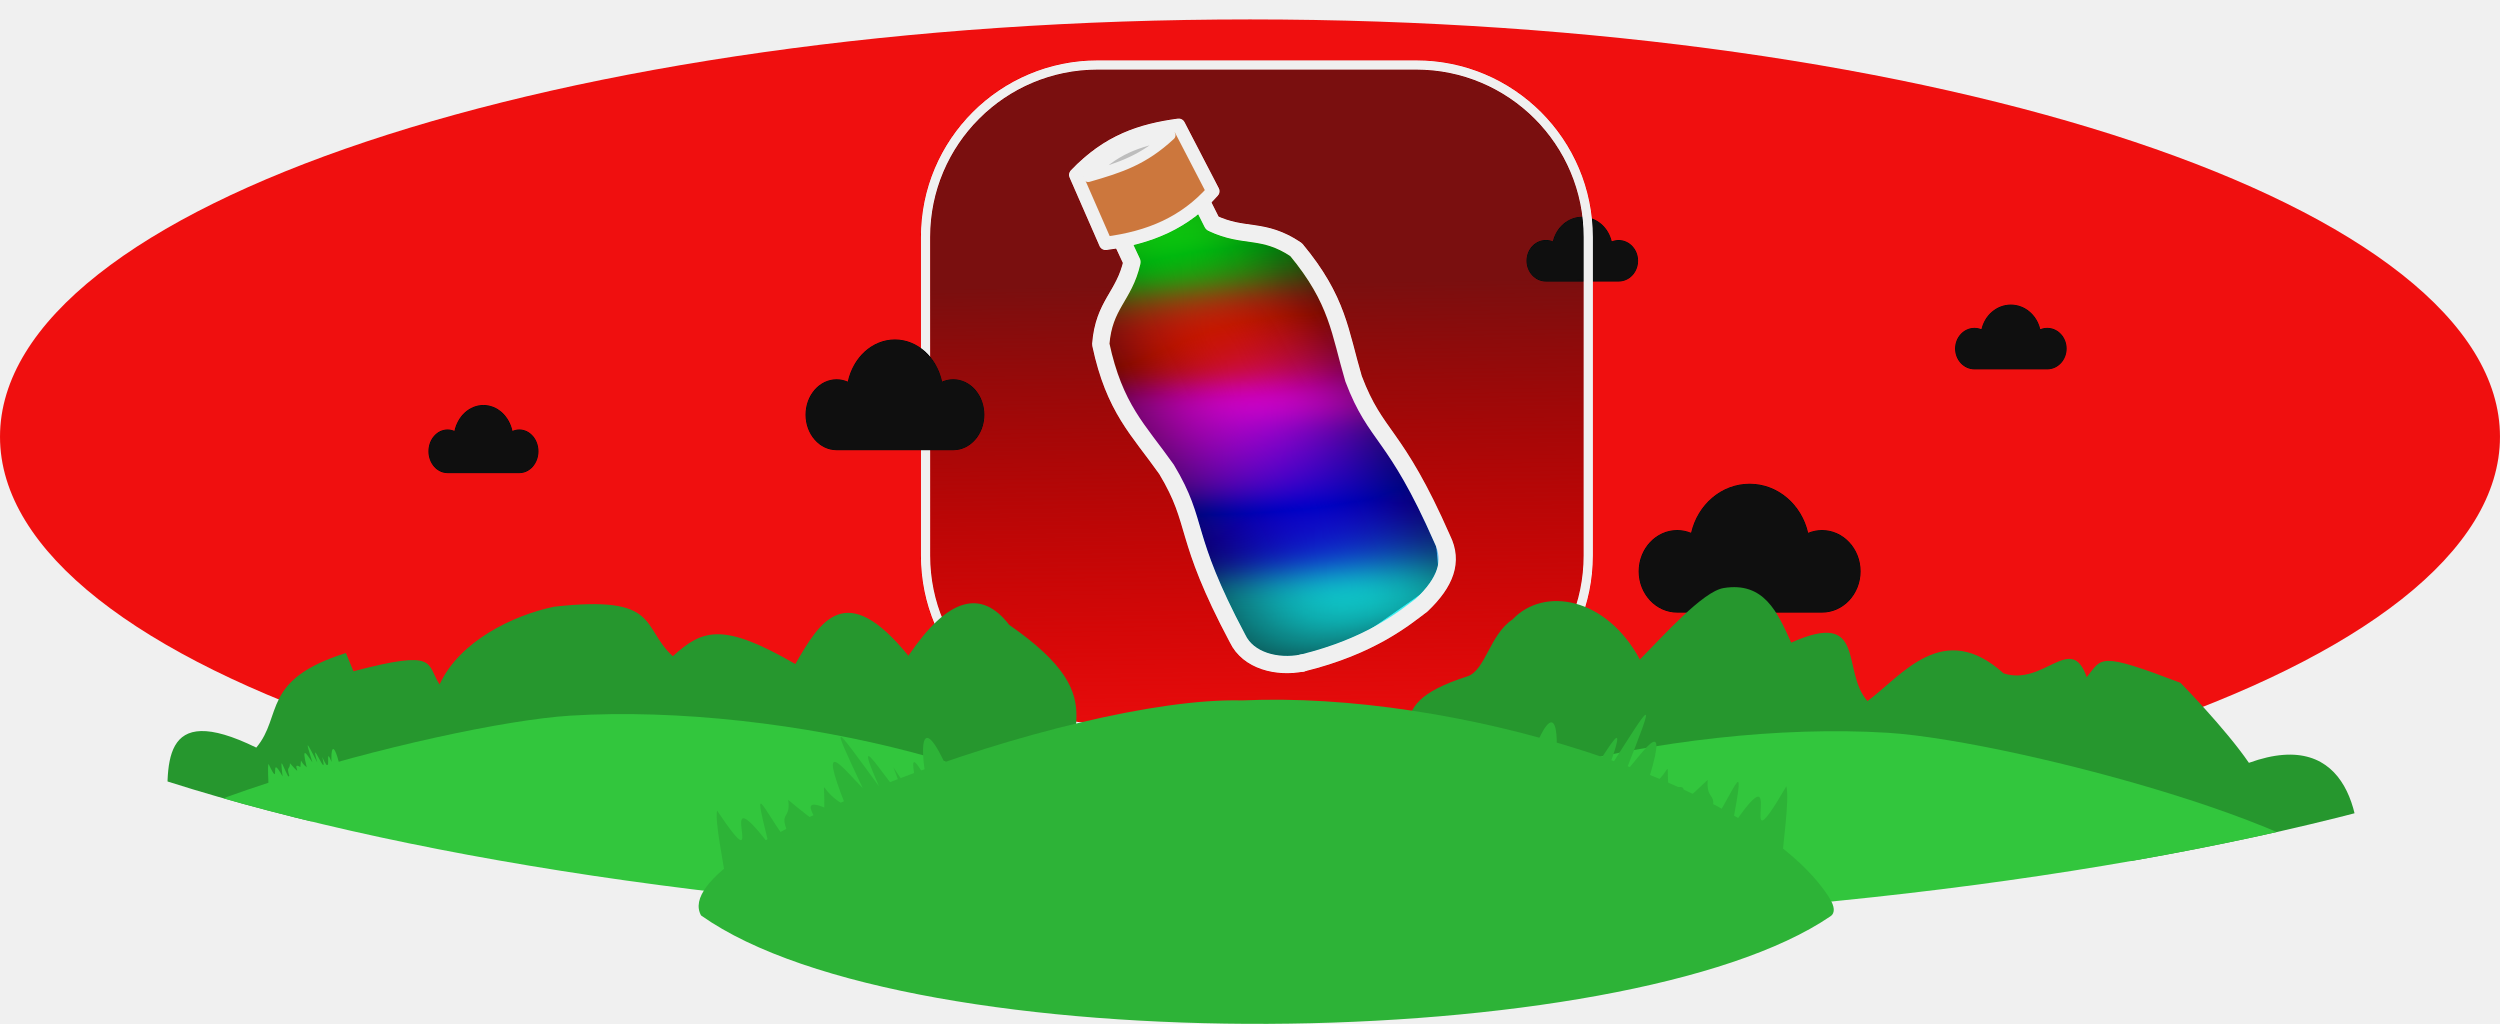
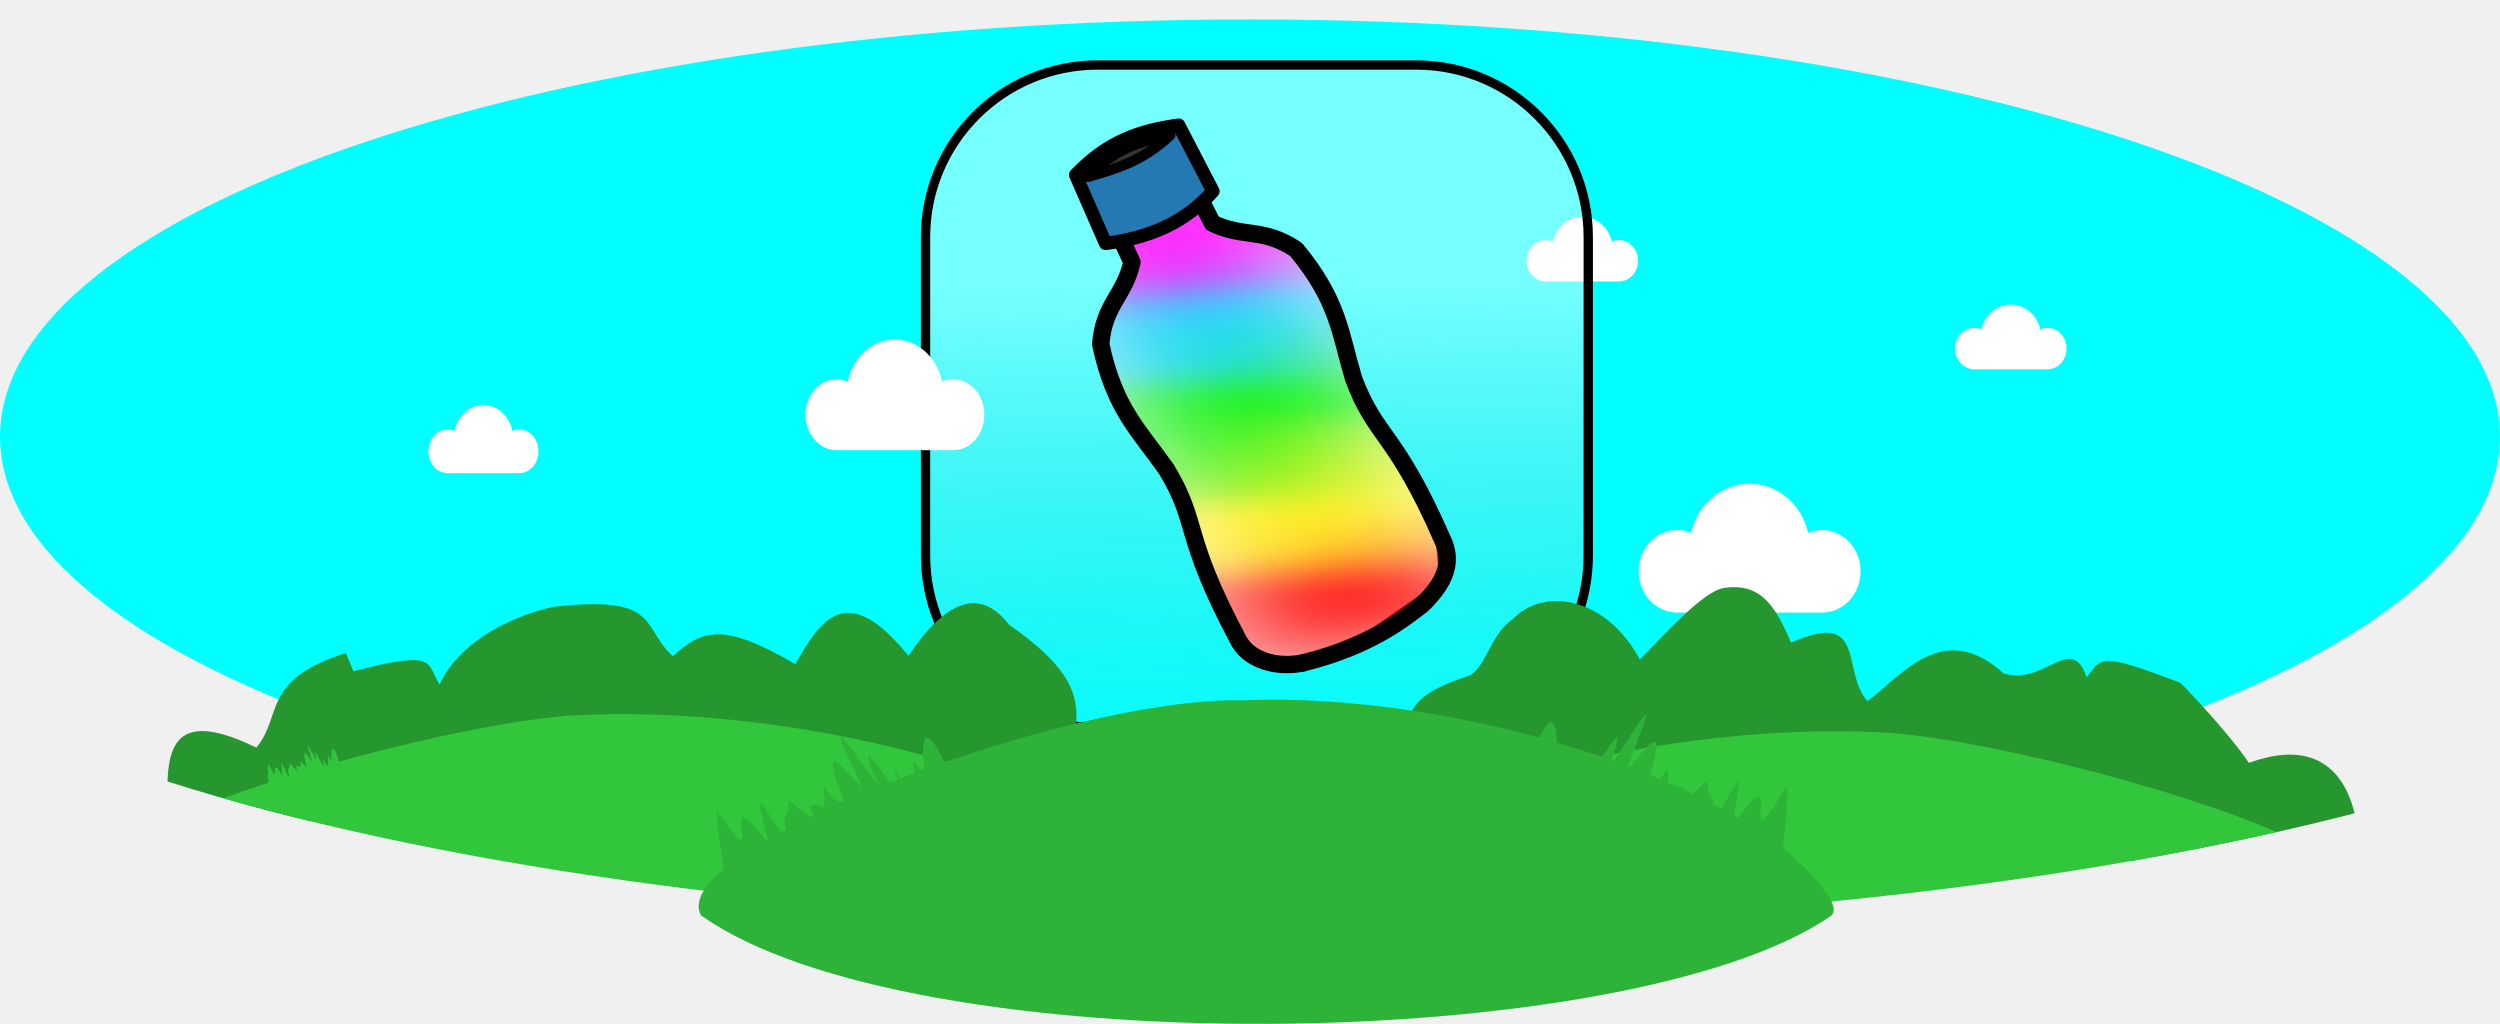
<svg xmlns="http://www.w3.org/2000/svg" xmlns:xlink="http://www.w3.org/1999/xlink" width="168.71mm" height="69.094mm" version="1.1" viewBox="0 0 168.71 69.094" id="svg17">
  <defs id="defs1">
    <linearGradient id="linearGradient4">
      <stop style="stop-color:#ffffff;stop-opacity:0.463;" offset="0" id="stop4" />
      <stop style="stop-color:#b3b3b3;stop-opacity:0;" offset="1" id="stop5" />
    </linearGradient>
    <clipPath id="clipPath5535">
      <path d="m393.29-172.81a52.077 52.077 0 0 0-52.077 52.076 52.077 52.077 0 0 0 52.077 52.077 52.077 52.077 0 0 0 52.077-52.077 52.077 52.077 0 0 0-52.077-52.076zm-1.058 22.029a30.048 30.048 0 0 1 30.048 30.047 30.048 30.048 0 0 1-30.048 30.048 30.048 30.048 0 0 1-30.048-30.048 30.048 30.048 0 0 1 30.048-30.047z" fill="#0ff" stroke-width="0" id="path1" />
    </clipPath>
    <clipPath id="clipPath14">
      <ellipse transform="matrix(.9996 .028384 -.013912 .9999 0 0)" cx="106.13" cy="91.443" rx="117.86" ry="38.66" fill="#0ff" stroke-width=".322" id="ellipse1" />
    </clipPath>
    <linearGradient id="linearGradient22" x1="465.52" x2="255.14" y1="826.25" y2="437.48" gradientTransform="matrix(0.09782432,0,0,0.09159184,64.62172,9.304023)" gradientUnits="userSpaceOnUse">
      <stop stop-color="#fff" stop-opacity=".152" offset="0" id="stop1" style="stop-color:#d6d6d6;stop-opacity:0.152;" />
      <stop stop-color="#f2f2f2" stop-opacity="0" offset="1" id="stop2" style="stop-color:#dfdfdf;stop-opacity:0;" />
    </linearGradient>
    <clipPath id="clipPath6603-6-3">
      <path transform="matrix(0.38984,-0.0015378,0.0015378,0.38984,-191.48,-165.47)" d="m 638.86,565.08 -22.197,-0.03 -0.563,14.49 3.094,-0.003 c -0.021,1.829 -0.048,3.627 -0.072,5.495 -4.312,5.381 -8.475,4.984 -12.401,11.695 -3.061,12.43 -0.645,18.1 0.893,27.415 1.125,12.423 -2.772,12.529 -1.908,35.529 -0.046,4.816 4.219,9.865 9.162,9.754 l 9.333,-9.4e-4 v 10e-4 l 16.495,-6.7e-4 c 4.942,0.111 9.208,-4.936 9.162,-9.753 0.864,-23 -3.034,-23.107 -1.909,-35.531 1.538,-9.314 3.953,-14.985 0.893,-27.415 -3.926,-6.711 -8.089,-6.314 -12.401,-11.695 -0.025,-1.874 -0.051,-3.679 -0.072,-5.515 l 2.887,-0.004 -0.393,-14.432 z" fill="#ffffff" filter="url(#filter4530-5-2)" stroke="#000000" stroke-linecap="round" stroke-linejoin="round" stroke-width="3.37" id="path2-6" />
    </clipPath>
    <filter id="filter1-7" x="-0.813" y="-0.204" width="2.625" height="1.409" color-interpolation-filters="sRGB">
      <feGaussianBlur result="blur" stdDeviation="5.943 3.768" id="feGaussianBlur2-5" />
    </filter>
    <linearGradient id="linearGradient22-7" x1="465.52" x2="255.14" y1="826.25" y2="437.48" gradientTransform="matrix(0.18985,0,0,0.19,30.234,26.381)" gradientUnits="userSpaceOnUse">
      <stop stop-color="#fff" stop-opacity=".152" offset="0" id="stop1-0" />
      <stop stop-color="#f2f2f2" stop-opacity="0" offset="1" id="stop2-9" />
    </linearGradient>
    <clipPath id="clipPath6603-6">
      <path transform="matrix(0.38984,-0.0015378,0.0015378,0.38984,-191.48,-165.47)" d="m 638.86,565.08 -22.197,-0.03 -0.563,14.49 3.094,-0.003 c -0.021,1.829 -0.048,3.627 -0.072,5.495 -4.312,5.381 -8.475,4.984 -12.401,11.695 -3.061,12.43 -0.645,18.1 0.893,27.415 1.125,12.423 -2.772,12.529 -1.908,35.529 -0.046,4.816 4.219,9.865 9.162,9.754 l 9.333,-9.4e-4 v 10e-4 l 16.495,-6.7e-4 c 4.942,0.111 9.208,-4.936 9.162,-9.753 0.864,-23 -3.034,-23.107 -1.909,-35.531 1.538,-9.314 3.953,-14.985 0.893,-27.415 -3.926,-6.711 -8.089,-6.314 -12.401,-11.695 -0.025,-1.874 -0.051,-3.679 -0.072,-5.515 l 2.887,-0.004 -0.393,-14.432 z" fill="#ffffff" filter="url(#filter4530-5-2)" stroke="#000000" stroke-linecap="round" stroke-linejoin="round" stroke-width="3.37" id="path2-3" />
    </clipPath>
    <filter id="filter1" x="-0.813" y="-0.204" width="2.625" height="1.409" color-interpolation-filters="sRGB">
      <feGaussianBlur result="blur" stdDeviation="5.943 3.768" id="feGaussianBlur2" />
    </filter>
    <linearGradient xlink:href="#linearGradient4" id="linearGradient5" x1="111.236" y1="137.815" x2="112.267" y2="201.05" gradientUnits="userSpaceOnUse" />
  </defs>
-   <g transform="matrix(.93555 0 0 1 -12.419 -40.848)" style="mix-blend-mode:difference" id="g8">
-     <ellipse cx="103.44" cy="70.321" rx="90.165" ry="28.162" fill="#0ff" stroke-width=".24" id="ellipse2" />
-     <g transform="matrix(.090962 0 0 .090962 -30.683 344.62)" fill="#fff" id="g5">
+   <g transform="matrix(0.93555,0,0,1,-12.419,-40.848)" style="mix-blend-mode:normal" id="g8">
+     <ellipse cx="103.44" cy="70.321" rx="90.165" ry="28.162" fill="#00ffff" stroke-width="0.24" id="ellipse2" />
+     <g transform="matrix(0.090962,0,0,0.090962,-30.683,344.62)" fill="#ffffff" id="g5">
      <path d="m 895.078,-3020.918 c -1.921,5e-4 -3.749,0.4 -5.441,1.091 -2.531,-11.051 -11.868,-19.259 -23.007,-19.259 -11.143,-10e-5 -20.481,8.208 -23.008,19.258 -1.69,-0.692 -3.523,-1.091 -5.442,-1.091 -8.379,0 -15.171,7.251 -15.171,16.19 0,8.942 6.792,16.19 15.171,16.189 2.629,1e-4 15.775,1e-4 28.451,1e-4 12.675,2e-4 25.818,2e-4 28.448,-1e-4 8.379,1e-4 15.171,-7.248 15.171,-16.19 -7e-5,-8.938 -6.793,-16.19 -15.171,-16.19 z" stroke-width="0.262" id="path2" />
-       <path d="m1928.1-2946.3c-3.875 0-7.564 0.755-10.976 2.064-5.105-20.896-23.939-36.417-46.414-36.417-22.48 5e-4 -41.317 15.521-46.415 36.417-3.409-1.308-7.108-2.063-10.978-2.063-16.905-5e-4 -30.607 13.712-30.607 30.616-2e-4 16.907 13.702 30.614 30.607 30.614 5.304 4e-4 31.822 0 57.395 2e-4 25.568-2e-4 52.083-2e-4 57.389-2e-4 16.902 0 30.605-13.705 30.605-30.614 0-16.902-13.703-30.614-30.605-30.616z" stroke-width=".513" id="path3" />
-       <path d="m2106.7-3096.3c-1.948-7e-4 -3.801 0.38-5.516 1.037-2.565-10.501-12.03-18.302-23.323-18.302-11.297 1e-4 -20.763 7.8-23.326 18.302-1.713-0.657-3.572-1.037-5.517-1.037-8.495 3e-4 -15.381 6.891-15.381 15.386-2e-4 8.497 6.886 15.385 15.381 15.385 2.665 0 15.992-4e-4 28.844 0h28.84c8.494 0 15.381-6.888 15.381-15.385 0-8.494-6.887-15.385-15.38-15.386z" stroke-width=".258" id="path4" />
-       <path d="m1410.5-3076.7c-1.412-5e-4 -2.756 0.275-3.999 0.752-1.86-7.614-8.723-13.269-16.91-13.269-8.191 1e-4 -15.054 5.655-16.912 13.269-1.242-0.477-2.59-0.752-4-0.752-6.159 2e-4 -11.152 4.997-11.152 11.155-2e-4 6.161 4.992 11.154 11.152 11.154 1.932 0 11.595-3e-4 20.912 0h20.91c6.158 0 11.151-4.994 11.151-11.154 0-6.158-4.993-11.155-11.151-11.155z" stroke-width=".187" id="path5" />
+       <path d="m 1928.1,-2946.3 c -3.875,0 -7.564,0.755 -10.976,2.064 -5.105,-20.896 -23.939,-36.417 -46.414,-36.417 -22.48,5e-4 -41.317,15.521 -46.415,36.417 -3.409,-1.308 -7.108,-2.063 -10.978,-2.063 -16.905,-5e-4 -30.607,13.712 -30.607,30.616 -2e-4,16.907 13.702,30.614 30.607,30.614 5.304,4e-4 31.822,0 57.395,2e-4 25.568,-2e-4 52.083,-2e-4 57.389,-2e-4 16.902,0 30.605,-13.705 30.605,-30.614 0,-16.902 -13.703,-30.614 -30.605,-30.616 z" stroke-width="0.513" id="path3" />
+       <path d="m 2106.7,-3096.3 c -1.948,-7e-4 -3.801,0.38 -5.516,1.037 -2.565,-10.501 -12.03,-18.302 -23.323,-18.302 -11.297,10e-5 -20.763,7.8 -23.326,18.302 -1.713,-0.657 -3.572,-1.037 -5.517,-1.037 -8.495,3e-4 -15.381,6.891 -15.381,15.386 -2e-4,8.497 6.886,15.385 15.381,15.385 2.665,0 15.992,-4e-4 28.844,0 h 28.84 c 8.494,0 15.381,-6.888 15.381,-15.385 0,-8.494 -6.887,-15.385 -15.38,-15.386 z" stroke-width="0.258" id="path4" />
+       <path d="m 1410.5,-3076.7 c -1.412,-5e-4 -2.756,0.275 -3.999,0.752 -1.86,-7.614 -8.723,-13.269 -16.91,-13.269 -8.191,1e-4 -15.054,5.655 -16.912,13.269 -1.242,-0.477 -2.59,-0.752 -4,-0.752 -6.159,2e-4 -11.152,4.997 -11.152,11.155 -2e-4,6.161 4.992,11.154 11.152,11.154 1.932,0 11.595,-3e-4 20.912,0 h 20.91 c 6.158,0 11.151,-4.994 11.151,-11.154 0,-6.158 -4.993,-11.155 -11.151,-11.155 z" stroke-width="0.187" id="path5" />
      <path d="m 1766.875,-3161.464 c -1.948,-7e-4 -3.801,0.38 -5.516,1.037 -2.565,-10.501 -12.03,-18.302 -23.323,-18.302 -11.297,10e-5 -20.763,7.8 -23.326,18.302 -1.713,-0.657 -3.572,-1.037 -5.517,-1.037 -8.495,3e-4 -15.381,6.891 -15.381,15.386 -2e-4,8.497 6.886,15.385 15.381,15.385 2.665,0 15.992,-4e-4 28.844,0 h 28.84 c 8.494,0 15.381,-6.888 15.381,-15.385 0,-8.494 -6.887,-15.385 -15.38,-15.386 z" stroke-width="0.258" id="path17" />
    </g>
-     <path d="m87.418 88.841c-0.264-8.4e-5 -0.514 0.051-0.747 0.14-0.347-1.421-1.628-2.477-3.157-2.477-1.529 1.4e-5 -2.81 1.056-3.157 2.477-0.232-0.089-0.483-0.14-0.747-0.14-1.15 4.2e-5 -2.082 0.933-2.082 2.082-3.8e-5 1.15 0.932 2.082 2.082 2.082 0.361 0 2.165-4.2e-5 3.904 0h3.904c1.15 0 2.082-0.932 2.082-2.082 0-1.15-0.932-2.082-2.082-2.082z" fill="#fff" stroke-width=".035" style="mix-blend-mode:normal" id="path7" />
+     <path d="m 87.418,88.841 c -0.264,-8.4e-5 -0.514,0.051 -0.747,0.14 -0.347,-1.421 -1.628,-2.477 -3.157,-2.477 -1.529,1.4e-5 -2.81,1.056 -3.157,2.477 -0.232,-0.089 -0.483,-0.14 -0.747,-0.14 -1.15,4.2e-5 -2.082,0.933 -2.082,2.082 -3.8e-5,1.15 0.932,2.082 2.082,2.082 0.361,0 2.165,-4.2e-5 3.904,0 h 3.904 c 1.15,0 2.082,-0.932 2.082,-2.082 0,-1.15 -0.932,-2.082 -2.082,-2.082 z" fill="#ffffff" stroke-width="0.035" style="mix-blend-mode:normal" id="path7" />
    <g transform="matrix(0.5586621,0,0,0.5226563,45.20859,-12.14213)" id="g14">
      <rect x="62.341" y="109.778" width="85.569" height="85.569" ry="22.225" fill="url(#linearGradient22)" stroke="#000000" stroke-width="1.204" id="rect2-6" style="fill:url(#linearGradient5);fill-opacity:1" />
      <g transform="matrix(0.9903326,0,0,0.9903326,1.274819,5.558419)" id="g13-0">
        <path d="m 87.183,128.09 10.35,-5.021 1.23,2.972 9.428,2.152 4.611,5.124 3.894,10.555 4.919,10.658 6.456,10.248 0.717,7.788 -11.99,8.403 -8.403,2.459 -4.407,-1.742 -5.329,-10.248 -4.407,-12.707 -6.251,-8.198 -3.689,-9.018 1.537,-5.226 2.972,-5.226 z" fill="#f9f9f9" stroke="#000000" stroke-width="0.239" id="path3-6" />
        <g transform="matrix(1.5542,-0.74569,0.74569,1.5542,-36.156,73.322)" clip-path="url(#clipPath6603-6)" fill-rule="evenodd" filter="url(#filter1)" id="g8-2">
          <path d="m 45.708,66.816 0.435,-9.792 c 8.743,-10.184 13.385,-2.916 16.32,0.218 l 0.218,9.357 c -6.914,3.878 -11.353,0.24 -16.972,0.218 z" fill="#ff00ff" id="path4-6" />
          <path d="m 45.578,74.494 0.435,-9.792 c 8.058,-1.731 10.172,3.856 16.32,0.218 l 0.218,9.357 z" fill="#00d6ff" id="path5-1" />
          <path d="m 46.156,80.201 -0.127,-8.71 c 2.562,-3.049 10.077,6.253 16.882,-0.865 l 0.218,9.357 c -5.846,0.635 -12.788,4.533 -16.972,0.218 z" fill="#00f200" id="path6-8" />
          <path d="m 45.926,89.701 0.435,-9.792 c 7.948,3.646 11.478,-3.892 16.32,0.218 l 0.218,9.357 z" fill="#fff100" id="path7-7" />
          <path d="m 45.919,96.017 0.436,-8.935 c 8.049,0.613 11.765,4.513 16.332,0.199 l 0.218,8.538 z" fill="#ff0000" id="path8-9" />
        </g>
        <g stroke="#000000" stroke-linecap="round" stroke-linejoin="round" id="g12">
          <path d="m 91.644,120.01 c -2.081,1.433 -7.103,2.433 -5.835,5.055 1.012,2.092 1.843,3.897 2.767,5.869 -1.031,4.518 -3.664,5.498 -4.072,10.708 1.792,8.414 4.915,11.135 8.575,16.317 4.322,7.183 1.996,8.39 9.259,22.046 1.384,2.926 5.179,3.841 8.399,3.213" fill-opacity="0" stroke-width="2.265" id="path9-20" />
          <path d="m 88.574,121.5 c 2.414,-0.745 6.31,-4.068 7.583,-1.448 1.015,2.09 1.916,3.861 2.892,5.808 4.185,1.99 6.586,0.53 10.928,3.438 5.494,6.62 5.695,10.757 7.495,16.841 2.961,7.843 5.349,6.765 11.567,20.928 1.439,2.899 0.415,5.639 -2.682,8.583 -2.122,1.586 -6.521,5.35 -15.619,7.57" fill="none" stroke-width="2.265" id="path10-2" />
          <path d="m 81.233,119.57 c 4.224,-4.44 8.522,-5.818 13.432,-6.487 l 4.468,8.613 c -3.644,4.083 -8.19,6.056 -13.995,6.803 z" fill="#2479b3" fill-rule="evenodd" stroke-width="1.747" id="path11-3" />
          <path d="m 82.869,119.82 c 3.469,-3.649 6.315,-4.516 10.711,-5.436 -3.485,3.234 -6.471,4.217 -10.711,5.436 z" fill="#333333" stroke-width="1.349" id="path12-7" />
        </g>
      </g>
    </g>
    <path d="m 82.034,66.443 c -0.284,7.3e-5 -0.554,0.059 -0.804,0.161 -0.374,-1.634 -1.754,-2.847 -3.401,-2.847 -1.647,-9e-6 -3.027,1.213 -3.401,2.847 -0.25,-0.102 -0.521,-0.161 -0.804,-0.161 -1.239,0 -2.243,1.072 -2.243,2.393 0,1.322 1.004,2.393 2.243,2.393 0.389,1.9e-5 2.332,1.9e-5 4.206,1.9e-5 1.874,2.7e-5 3.816,2.7e-5 4.205,-1.9e-5 1.239,1.9e-5 2.243,-1.071 2.243,-2.393 -1e-5,-1.321 -1.004,-2.393 -2.243,-2.393 z" stroke-width="0.039" id="path2-2" style="mix-blend-mode:normal;fill:#ffffff" />
  </g>
  <g transform="matrix(.86908 -.020679 .012092 .72824 -3.3844 -32.275)" clip-path="url(#clipPath14)" opacity=".882" style="mix-blend-mode:normal;opacity:1" id="g13">
    <path d="m80.205 119.5c0.783-2.441 0.814-1.175 0.656-0.19 0.78-1.756-0.323 1.803 0.762-0.354-0.751 2.427 1.272-2.153 0.332 0.564 1.046-1.826 1.165-2.081 0.377 0.052 0.445-0.571 1.068-1.639 0.396 0.517 0.642-0.431 0.478-0.979 0.494 0.055 0.883-0.466-0.516 1.208 0.834-0.225-0.08 0.76 0.385 0.107-0.258 1.684 0.82-1.218 1.152-2.635 0.71-0.383 1.361-2.249-0.091 1.458 1.195-0.986 0.055 0.325-0.147 1.538-0.222 2.224" fill="#32c63d" stroke-opacity="0" id="path8" />
    <path d="m15.274 121.06c-0.055-5.422-0.584-11.475 6.931-6.832 2.126-2.885 0.428-6.27 7.079-8.564l0.561 1.707c6.613-1.872 5.638-0.581 6.669 1.415 1.596-3.97 5.772-6.245 9.002-6.955 8.277-0.863 6.687 2.052 9.137 4.851 2.333-2.424 3.912-3.071 9.503 0.994 1.993-3.972 4.021-7.799 8.785-0.517 3.146-5.34 5.748-6.053 7.865-2.639 8.658 7.516 3.331 9.859 4.832 17.228z" fill="#26972e" stroke-width=".322" id="path9" />
    <path d="m9.068 127.45c-2.636-6.32 27.569-15.03 37.542-15.489 16.721-0.762 39.3 6.662 44.083 15.534 0.3 0.556 0.169 0.313 0.385 0.783 0.286 0.622 0.38 1.277-0.005 1.581-14.96 12.445-66.933 11.824-82.006-2.41z" fill="#32c63d" id="path10" />
    <path d="m28.658 116.04c-0.509-2.559-0.678-1.312-0.629-0.308-0.581-1.88 0.124 1.843-0.716-0.49 0.48 2.539-1.025-2.363-0.391 0.497-0.838-1.998-0.927-2.273-0.379-0.017-0.379-0.646-0.879-1.817-0.448 0.439-0.589-0.543-0.367-1.056-0.495-0.036-0.824-0.622 0.38 1.29-0.802-0.375-0.004 0.767-0.393 0.035 0.073 1.714-0.679-1.355-0.854-2.819-0.661-0.508-1.103-2.475-0.069 1.46-1.076-1.194-0.09 0.312-0.022 1.549-0.022 2.242" fill="#32c63d" stroke-opacity="0" id="path11" />
    <path d="m 185.13,131.15 c 0.637,-5.357 -0.34,-14.314 -8.278,-11.119 -1.794,-3.252 -5.205,-7.561 -5.205,-7.561 -6.345,-3.085 -6.038,-2.513 -7.273,-0.729 -1.153,-4.227 -3.326,0.768 -6.447,-0.537 -4.628,-5.196 -7.874,-0.048 -10.6,2.267 -2.049,-2.835 0.123,-8.568 -5.849,-5.585 -1.02,-2.839 -2.029,-5.724 -5.175,-5.204 -1.623,0.268 -4.72,4.28 -6.592,6.432 -2.54,-5.873 -7.362,-6.98 -9.825,-3.994 -1.804,1.357 -2.171,4.685 -3.6,5.185 -7.512,2.631 -3.262,5.837 -4.788,11.254 z" fill="#26972e" stroke-width="0.322" id="path12" />
    <path d="m185.95 134.06c2.81-6.166-27.129-16.584-37.082-17.608-16.687-1.711-39.454 4.425-44.481 13.02-0.315 0.538-0.177 0.303-0.407 0.761-0.303 0.605-0.415 1.255-0.039 1.581 14.602 13.284 66.552 15.615 82.008 2.247z" fill="#32c63d" id="path13" />
  </g>
  <g transform="translate(-18.239 -35.984)" id="g17">
    <g transform="matrix(.92895 -.020679 .012925 .72824 55.479 5.1355)" fill="#2db337" id="g16">
      <path d="m 9.068,127.45 c -2.636,-6.32 27.06,-19.565 39.559,-18.803 15.484,-0.468 36.511,8.54 42.067,18.849 0.3,0.556 0.169,0.313 0.385,0.783 0.286,0.622 0.38,1.277 -0.005,1.581 -14.96,12.445 -66.933,11.824 -82.006,-2.41 z" id="path14" />
      <path d="m69.029 116.3c2.394-8.563 2.656-4.211 2.236-0.787 2.468-6.204-0.89 6.274 2.58-1.373-2.288 8.509 4.112-7.669 1.214 1.874 3.378-6.497 3.755-7.401 1.303 0.104 1.462-2.055 3.474-5.859 1.426 1.701 2.156-1.611 1.526-3.466 1.706 0.09 2.983-1.78-1.628 4.264 2.845-0.943-0.181 2.632 1.339 0.291-0.683 5.85 2.671-4.357 3.642-9.306 2.396-1.459 4.41-8.019-0.134 5.04 3.992-3.636 0.229 1.109-0.318 5.327-0.491 7.703" stroke-opacity="0" stroke-width="3.447" id="path15" />
      <path d="m27.652 115.95c-2.353-7.73-2.504-3.76-2.052-0.654-2.372-5.58 0.937 5.687-2.377-1.179 2.255 7.683-3.899-6.869-1.067 1.74-3.207-5.821-3.568-6.634-1.185 0.131-1.373-1.831-3.281-5.238-1.264 1.588-1.996-1.407-1.46-3.114-1.551 0.129-2.752-1.538 1.568 3.837-2.61-0.78 0.218 2.392-1.214 0.302 0.739 5.307-2.52-3.893-3.504-8.372-2.211-1.262-4.177-7.179 0.223 4.584-3.708-3.2-0.186 1.016 0.397 4.841 0.602 7" stroke-opacity="0" stroke-width="3.139" id="path16" />
    </g>
  </g>
</svg>
